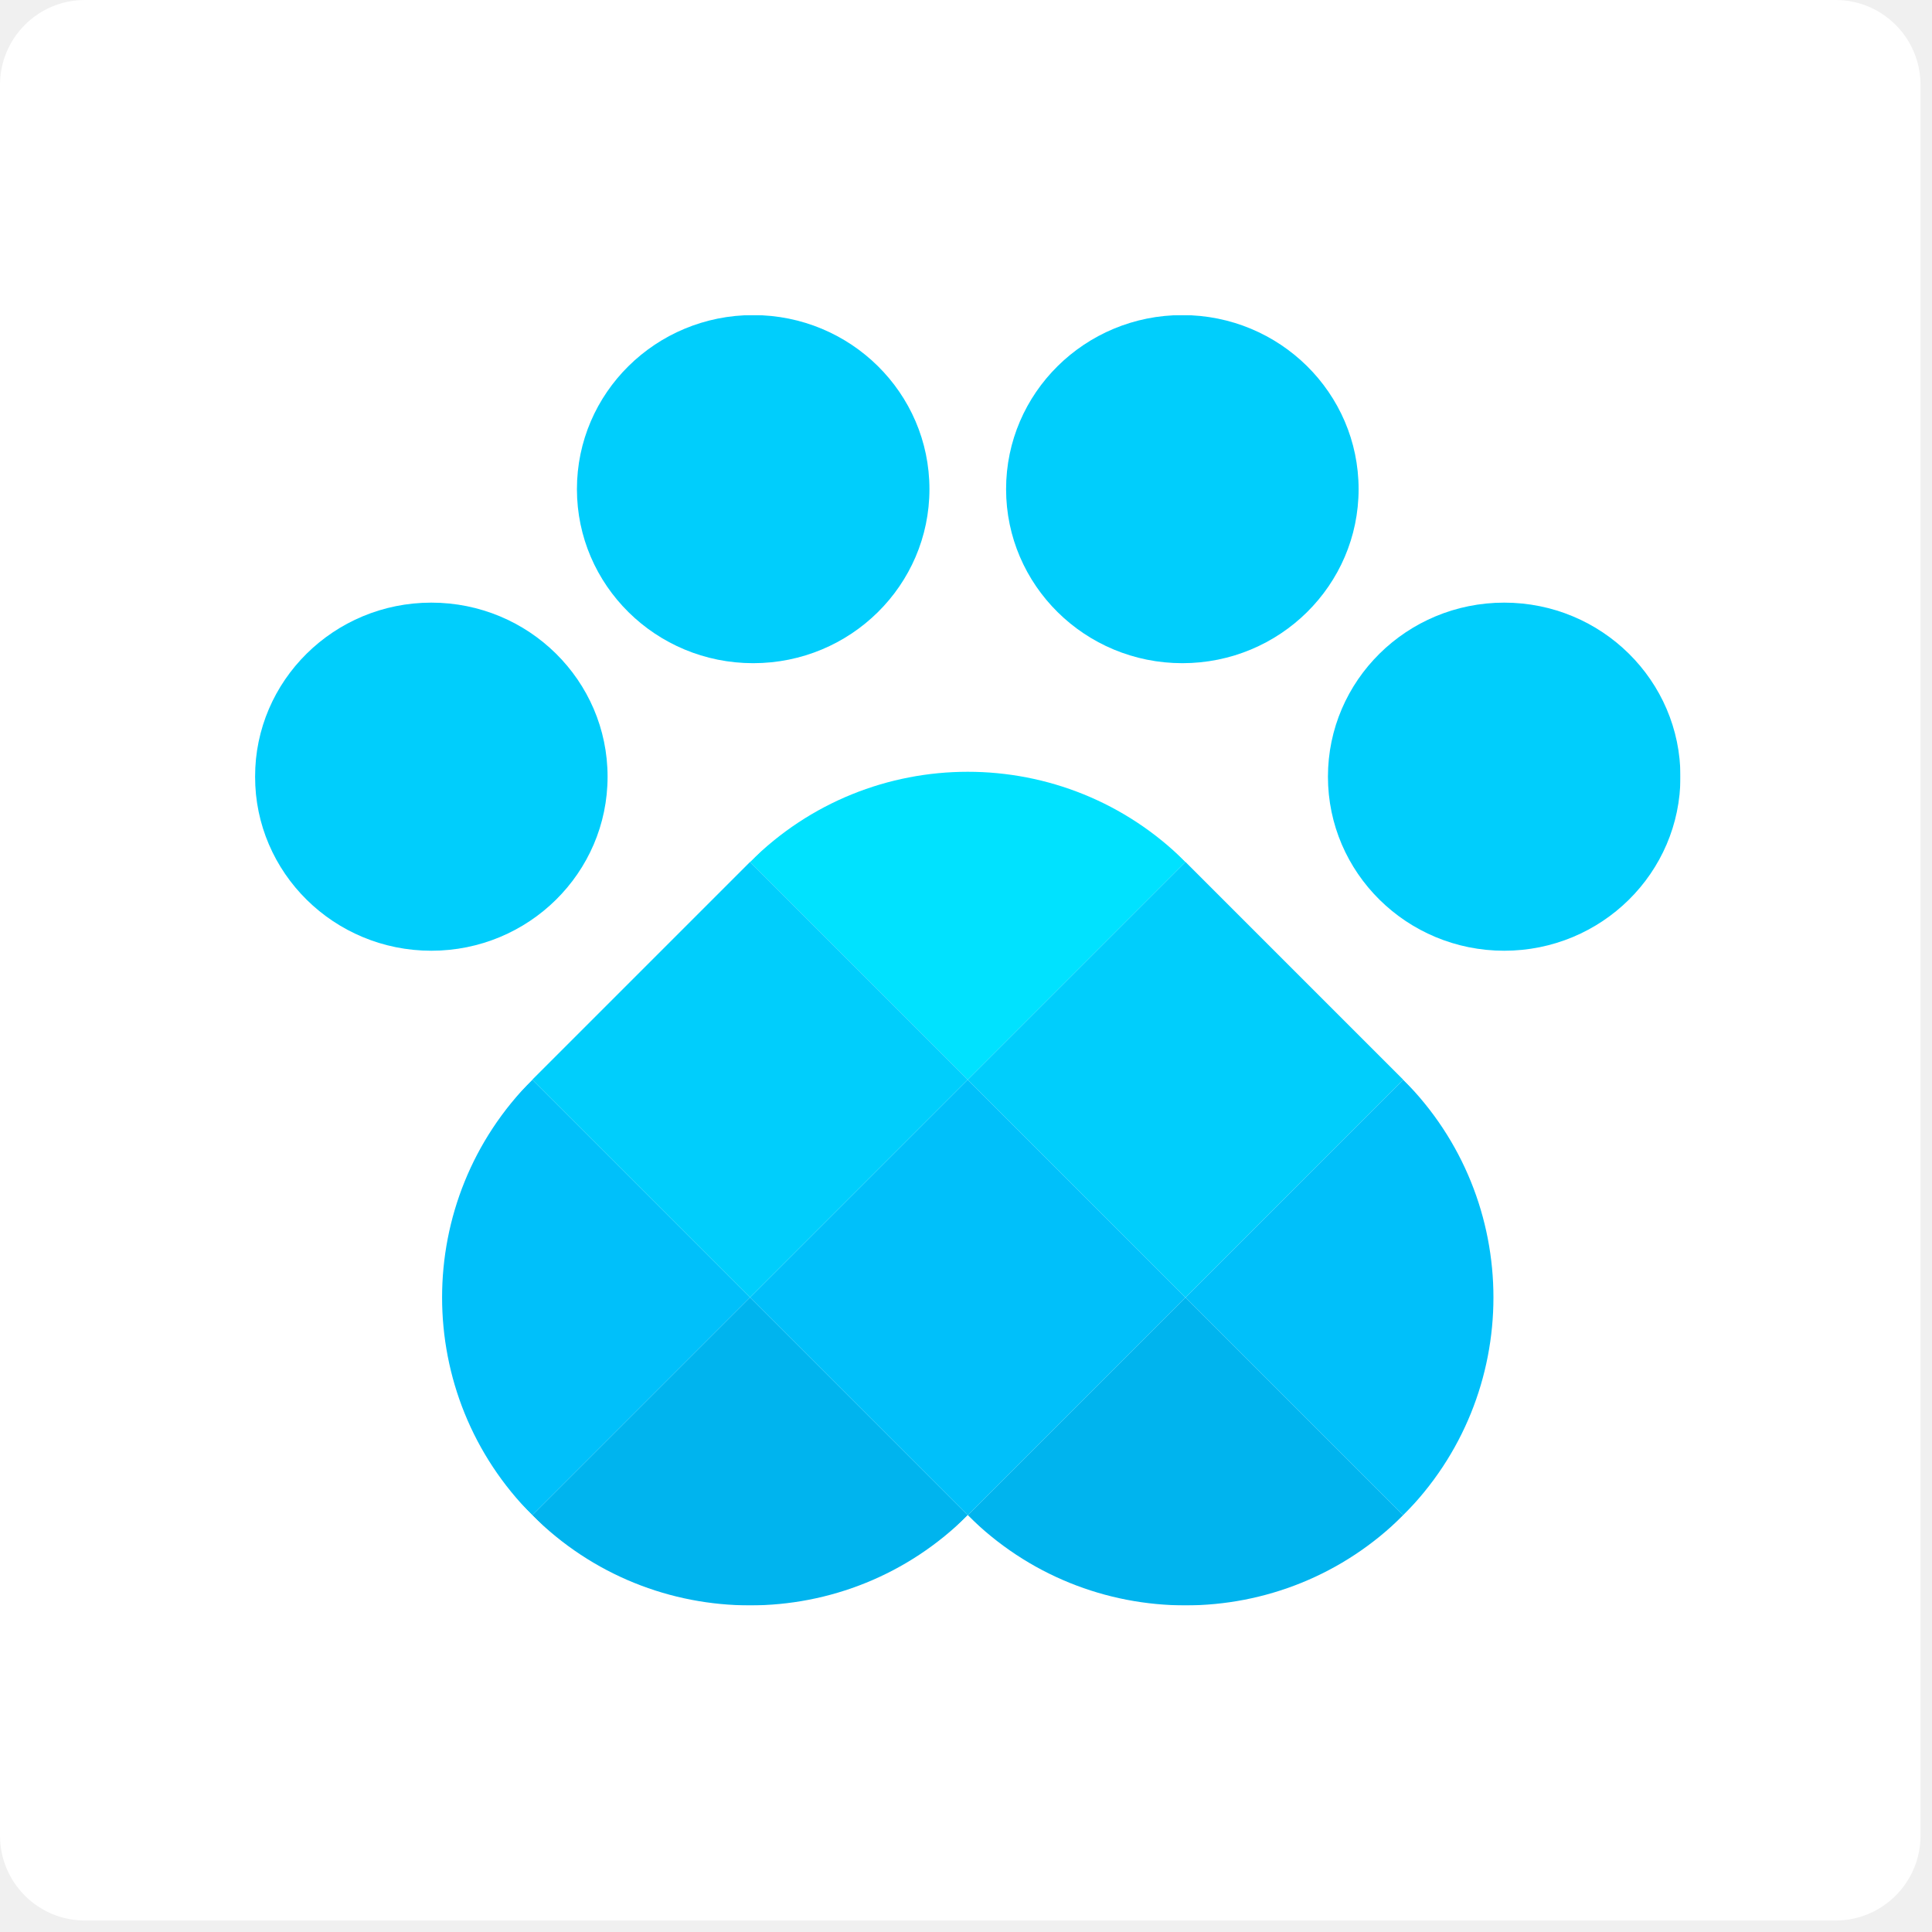
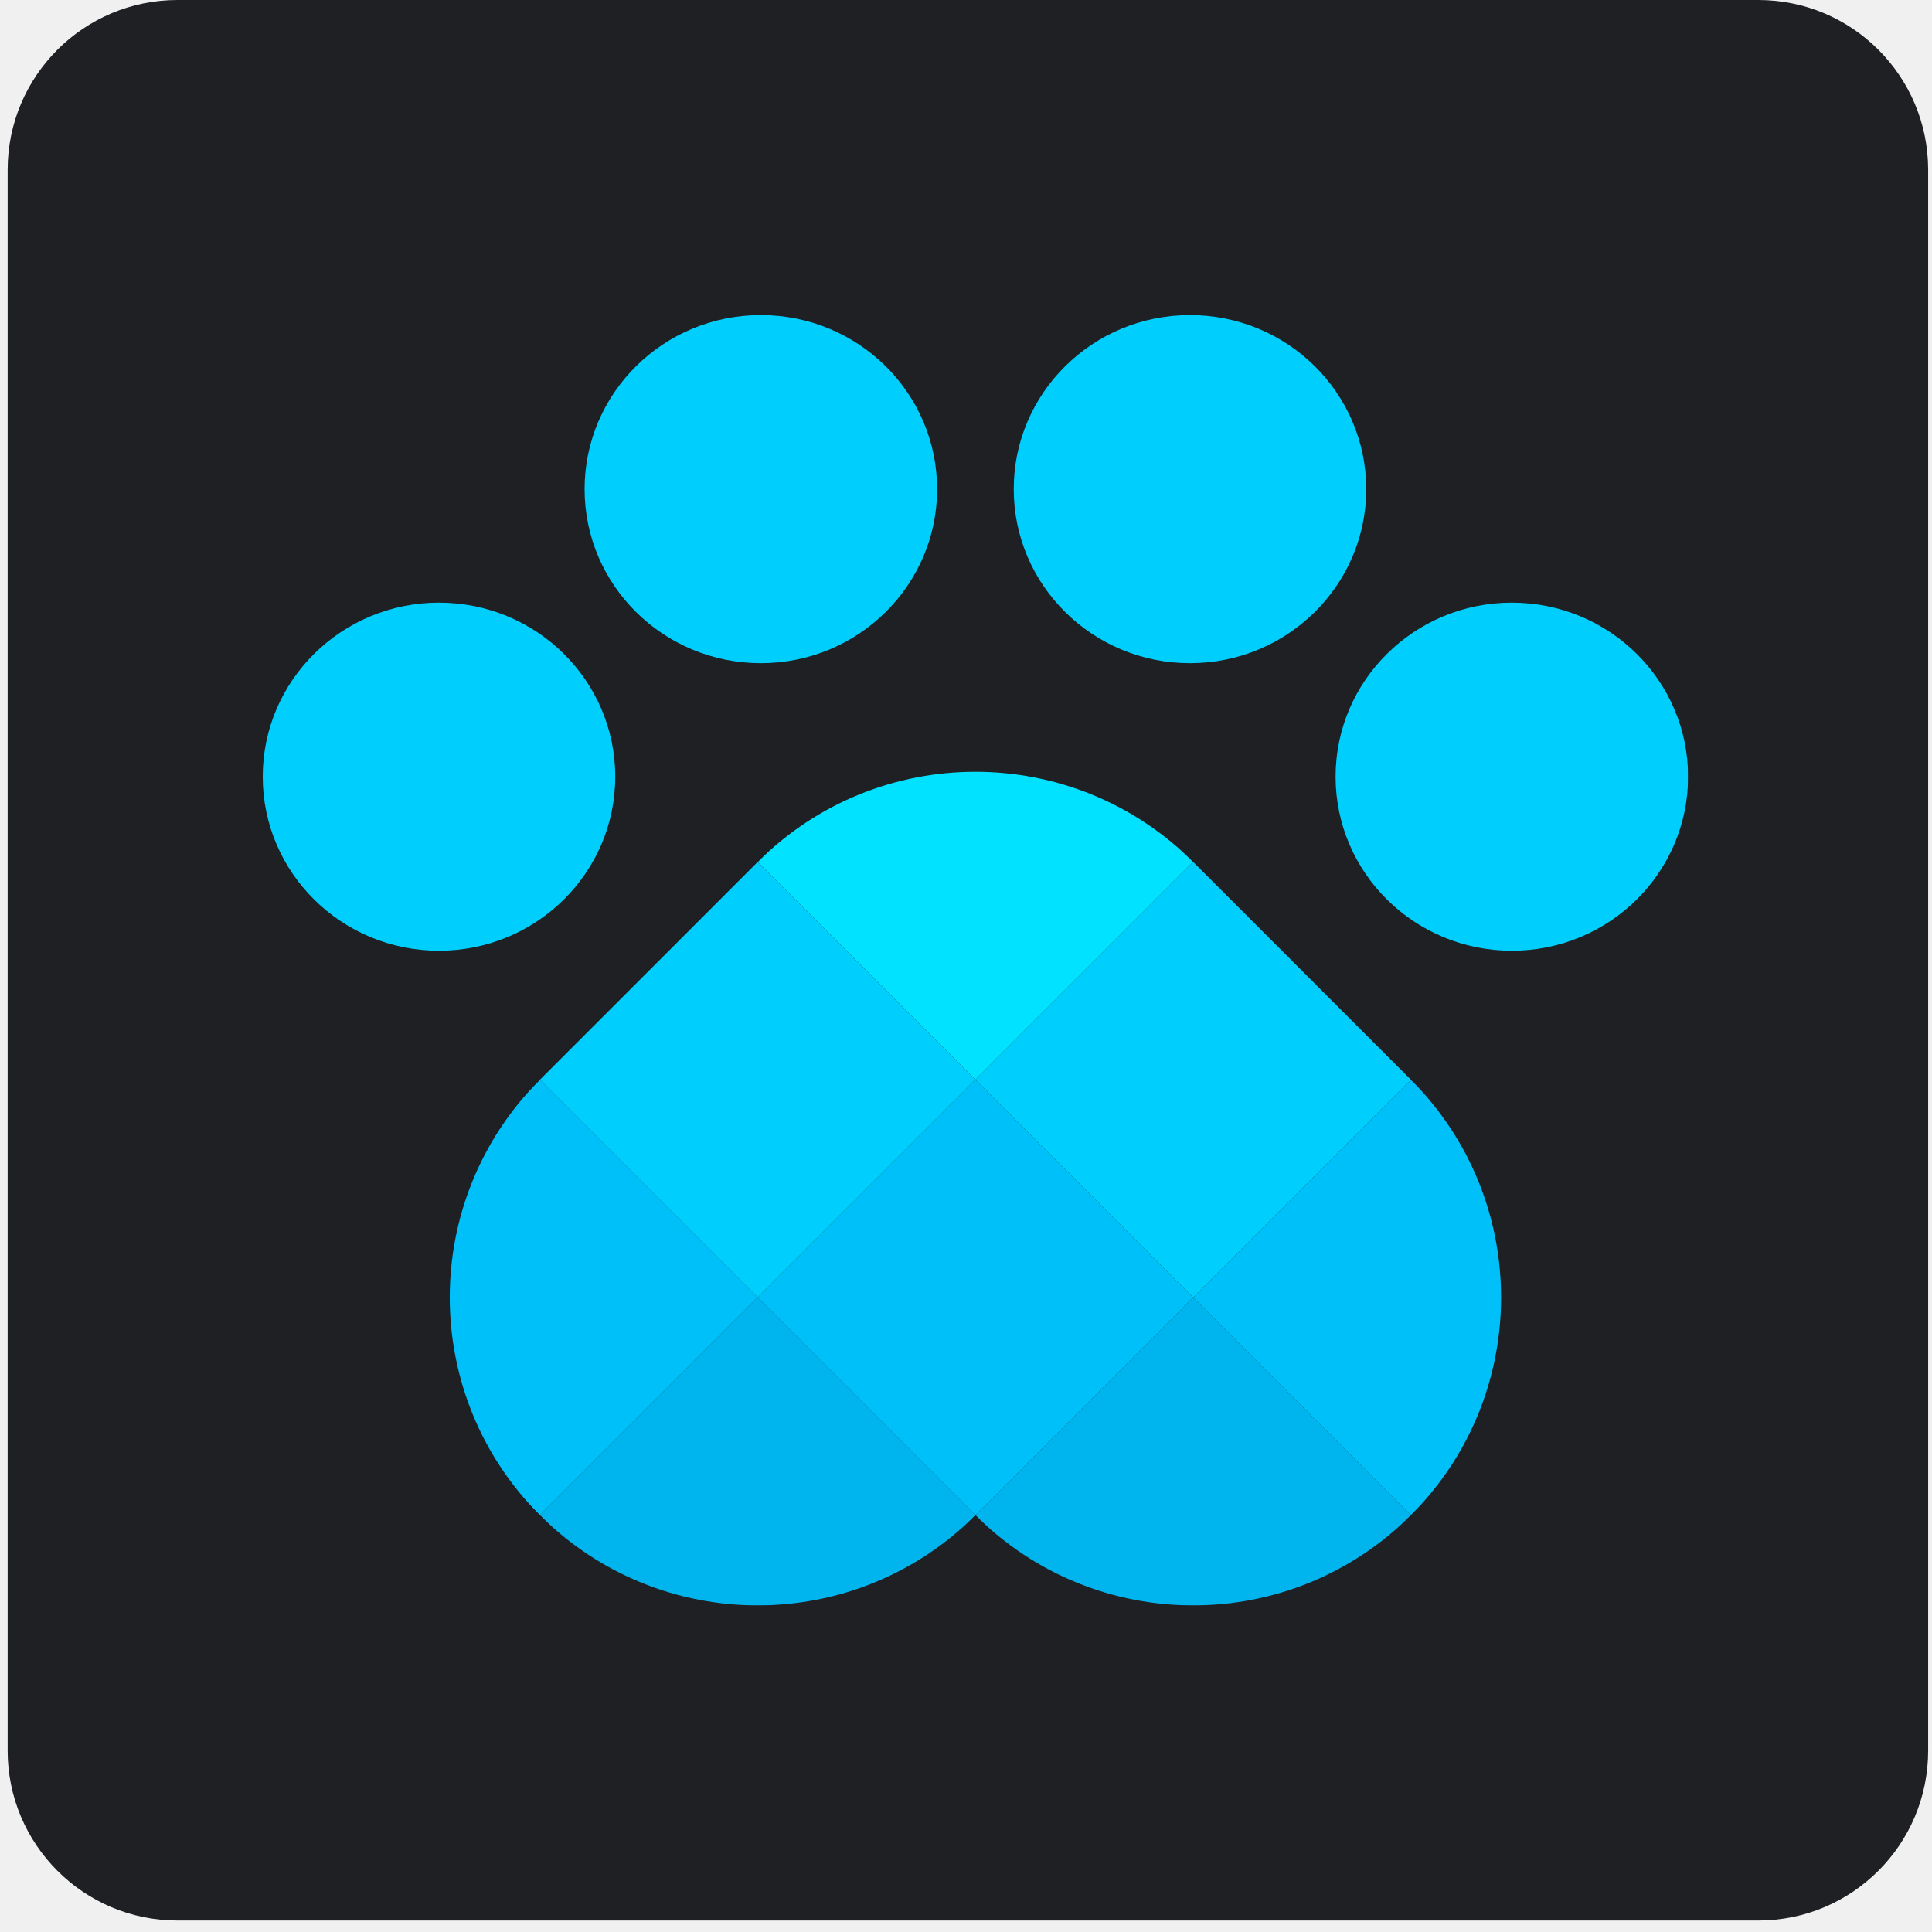
<svg xmlns="http://www.w3.org/2000/svg" width="40" height="40" viewBox="0 0 91 91" fill="none">
-   <rect width="90.459" height="90.459" rx="4" fill="white" />
+   <rect x="0.36" width="90.459" height="90.459" rx="8" fill="#1F2023" />
  <mask id="mask0" maskUnits="userSpaceOnUse" x="12" y="14" width="68" height="62">
-     <rect x="12.014" y="14.841" width="67.138" height="60.787" fill="white" />
+     <rect x="12.375" y="14.841" width="67.138" height="60.787" fill="white" />
  </mask>
  <g mask="url(#mask0)">
    <mask id="mask1" maskUnits="userSpaceOnUse" x="45" y="61" width="22" height="21">
-       <rect width="14.504" height="14.504" transform="matrix(-0.707107 0.707107 0.707107 0.707107 55.8389 61.1117)" fill="white" />
+       <rect width="14.504" height="14.504" transform="matrix(-0.707107 0.707107 0.707107 0.707107 56.1993 61.1117)" fill="white" />
    </mask>
    <g mask="url(#mask1)">
-       <path fill-rule="evenodd" clip-rule="evenodd" d="M66.095 71.368C60.431 77.032 51.247 77.032 45.583 71.368C39.919 65.703 39.919 56.52 45.583 50.856C51.247 45.192 60.431 45.192 66.095 50.856C71.759 56.52 71.759 65.703 66.095 71.368Z" fill="#00B4EE" />
+       <path fill-rule="evenodd" clip-rule="evenodd" d="M66.455 71.368C60.791 77.032 51.608 77.032 45.944 71.368C40.279 65.703 40.279 56.52 45.944 50.856C51.608 45.192 60.791 45.192 66.455 50.856C72.119 56.52 72.119 65.703 66.455 71.368Z" fill="#00B4EE" />
    </g>
-     <mask id="mask2" maskUnits="userSpaceOnUse" x="14" y="50" width="22" height="22">
-       <rect x="35.327" y="61.112" width="14.504" height="14.504" transform="rotate(135 35.3273 61.1117)" fill="white" />
+     <mask id="mask2" maskUnits="userSpaceOnUse" x="15" y="50" width="21" height="22">
+       <rect x="35.688" y="61.112" width="14.504" height="14.504" transform="rotate(135 35.6876 61.1117)" fill="white" />
    </mask>
    <g mask="url(#mask2)">
-       <path fill-rule="evenodd" clip-rule="evenodd" d="M25.071 50.856C19.407 56.52 19.407 65.703 25.071 71.368C30.736 77.032 39.919 77.032 45.583 71.368C51.247 65.703 51.247 56.52 45.583 50.856C39.919 45.192 30.736 45.192 25.071 50.856Z" fill="#00C0FA" />
+       <path fill-rule="evenodd" clip-rule="evenodd" d="M25.432 50.856C19.768 56.52 19.768 65.703 25.432 71.368C31.096 77.032 40.279 77.032 45.943 71.368C51.608 65.703 51.608 56.52 45.943 50.856C40.279 45.192 31.096 45.192 25.432 50.856Z" fill="#00C0FA" />
    </g>
    <mask id="mask3" maskUnits="userSpaceOnUse" x="25" y="61" width="21" height="21">
-       <rect width="14.504" height="14.504" transform="matrix(-0.707107 0.707107 0.707107 0.707107 35.3273 61.1117)" fill="white" />
+       <rect width="14.504" height="14.504" transform="matrix(-0.707107 0.707107 0.707107 0.707107 35.6876 61.1117)" fill="white" />
    </mask>
    <g mask="url(#mask3)">
-       <path fill-rule="evenodd" clip-rule="evenodd" d="M45.583 71.368C39.919 77.032 30.736 77.032 25.071 71.368C19.407 65.703 19.407 56.52 25.071 50.856C30.736 45.192 39.919 45.192 45.583 50.856C51.247 56.52 51.247 65.703 45.583 71.368Z" fill="#00B4EE" />
+       <path fill-rule="evenodd" clip-rule="evenodd" d="M45.944 71.368C40.279 77.032 31.096 77.032 25.432 71.368C19.768 65.703 19.768 56.52 25.432 50.856C31.096 45.192 40.279 45.192 45.944 50.856C51.608 56.52 51.608 65.703 45.944 71.368Z" fill="#00B4EE" />
    </g>
-     <mask id="mask4" maskUnits="userSpaceOnUse" x="35" y="30" width="21" height="21">
-       <rect width="14.504" height="14.504" transform="matrix(0.707107 -0.707107 -0.707107 -0.707107 45.5831 50.8558)" fill="white" />
+     <mask id="mask4" maskUnits="userSpaceOnUse" x="35" y="30" width="22" height="21">
+       <rect width="14.504" height="14.504" transform="matrix(0.707107 -0.707107 -0.707107 -0.707107 45.9435 50.8558)" fill="white" />
    </mask>
    <g mask="url(#mask4)">
-       <path fill-rule="evenodd" clip-rule="evenodd" d="M35.327 40.6C40.991 34.936 50.175 34.936 55.839 40.6C61.503 46.264 61.503 55.447 55.839 61.112C50.175 66.776 40.991 66.776 35.327 61.112C29.663 55.447 29.663 46.264 35.327 40.6Z" fill="#00E2FF" />
+       <path fill-rule="evenodd" clip-rule="evenodd" d="M35.688 40.6C41.352 34.936 50.535 34.936 56.199 40.6C61.864 46.264 61.864 55.447 56.199 61.112C50.535 66.776 41.352 66.776 35.688 61.112C30.023 55.447 30.023 46.264 35.688 40.6Z" fill="#00E2FF" />
    </g>
-     <rect x="55.839" y="61.112" width="14.504" height="14.504" transform="rotate(135 55.8389 61.1117)" fill="#00C0FA" />
-     <rect x="66.095" y="50.856" width="14.504" height="14.504" transform="rotate(135 66.0948 50.8558)" fill="#00CEFC" />
-     <rect x="45.583" y="50.856" width="14.504" height="14.504" transform="rotate(135 45.5831 50.8558)" fill="#00CEFC" />
-     <mask id="mask5" maskUnits="userSpaceOnUse" x="55" y="50" width="22" height="22">
-       <rect x="55.839" y="61.112" width="14.504" height="14.504" transform="rotate(-45 55.8389 61.1117)" fill="white" />
+     <rect x="56.199" y="61.112" width="14.504" height="14.504" transform="rotate(135 56.1993 61.1117)" fill="#00C0FA" />
+     <rect x="66.455" y="50.856" width="14.504" height="14.504" transform="rotate(135 66.4551 50.8558)" fill="#00CEFC" />
+     <rect x="45.944" y="50.856" width="14.504" height="14.504" transform="rotate(135 45.9435 50.8558)" fill="#00CEFC" />
+     <mask id="mask5" maskUnits="userSpaceOnUse" x="56" y="50" width="21" height="22">
+       <rect x="56.199" y="61.112" width="14.504" height="14.504" transform="rotate(-45 56.1993 61.1117)" fill="white" />
    </mask>
    <g mask="url(#mask5)">
-       <path fill-rule="evenodd" clip-rule="evenodd" d="M66.095 71.368C71.759 65.703 71.759 56.52 66.095 50.856C60.431 45.192 51.247 45.192 45.583 50.856C39.919 56.52 39.919 65.703 45.583 71.368C51.247 77.032 60.431 77.032 66.095 71.368Z" fill="#00C0FA" />
+       <path fill-rule="evenodd" clip-rule="evenodd" d="M66.455 71.368C72.119 65.703 72.119 56.52 66.455 50.856C60.791 45.192 51.608 45.192 45.944 50.856C40.279 56.52 40.279 65.703 45.944 71.368C51.608 77.032 60.791 77.032 66.455 71.368Z" fill="#00C0FA" />
    </g>
-     <path fill-rule="evenodd" clip-rule="evenodd" d="M35.476 31.237C40.061 31.237 43.778 27.566 43.778 23.039C43.778 18.511 40.061 14.841 35.476 14.841C30.891 14.841 27.174 18.511 27.174 23.039C27.174 27.566 30.891 31.237 35.476 31.237Z" fill="#00CEFC" />
-     <path fill-rule="evenodd" clip-rule="evenodd" d="M20.316 44.781C24.901 44.781 28.618 41.111 28.618 36.583C28.618 32.056 24.901 28.385 20.316 28.385C15.731 28.385 12.014 32.056 12.014 36.583C12.014 41.111 15.731 44.781 20.316 44.781Z" fill="#00CEFC" />
-     <path fill-rule="evenodd" clip-rule="evenodd" d="M55.69 31.237C60.275 31.237 63.992 27.566 63.992 23.039C63.992 18.511 60.275 14.841 55.69 14.841C51.105 14.841 47.388 18.511 47.388 23.039C47.388 27.566 51.105 31.237 55.69 31.237Z" fill="#00CEFC" />
-     <path fill-rule="evenodd" clip-rule="evenodd" d="M70.85 44.781C75.435 44.781 79.152 41.111 79.152 36.583C79.152 32.056 75.435 28.385 70.85 28.385C66.265 28.385 62.548 32.056 62.548 36.583C62.548 41.111 66.265 44.781 70.85 44.781Z" fill="#00CEFC" />
+     <path fill-rule="evenodd" clip-rule="evenodd" d="M35.837 31.237C40.422 31.237 44.139 27.566 44.139 23.039C44.139 18.511 40.422 14.841 35.837 14.841C31.252 14.841 27.535 18.511 27.535 23.039C27.535 27.566 31.252 31.237 35.837 31.237Z" fill="#00CEFC" />
+     <path fill-rule="evenodd" clip-rule="evenodd" d="M20.677 44.781C25.262 44.781 28.979 41.111 28.979 36.583C28.979 32.056 25.262 28.385 20.677 28.385C16.091 28.385 12.375 32.056 12.375 36.583C12.375 41.111 16.091 44.781 20.677 44.781Z" fill="#00CEFC" />
+     <path fill-rule="evenodd" clip-rule="evenodd" d="M56.05 31.237C60.635 31.237 64.352 27.566 64.352 23.039C64.352 18.511 60.635 14.841 56.05 14.841C51.465 14.841 47.748 18.511 47.748 23.039C47.748 27.566 51.465 31.237 56.05 31.237Z" fill="#00CEFC" />
+     <path fill-rule="evenodd" clip-rule="evenodd" d="M71.21 44.781C75.796 44.781 79.512 41.111 79.512 36.583C79.512 32.056 75.796 28.385 71.21 28.385C66.625 28.385 62.908 32.056 62.908 36.583C62.908 41.111 66.625 44.781 71.21 44.781Z" fill="#00CEFC" />
  </g>
</svg>
